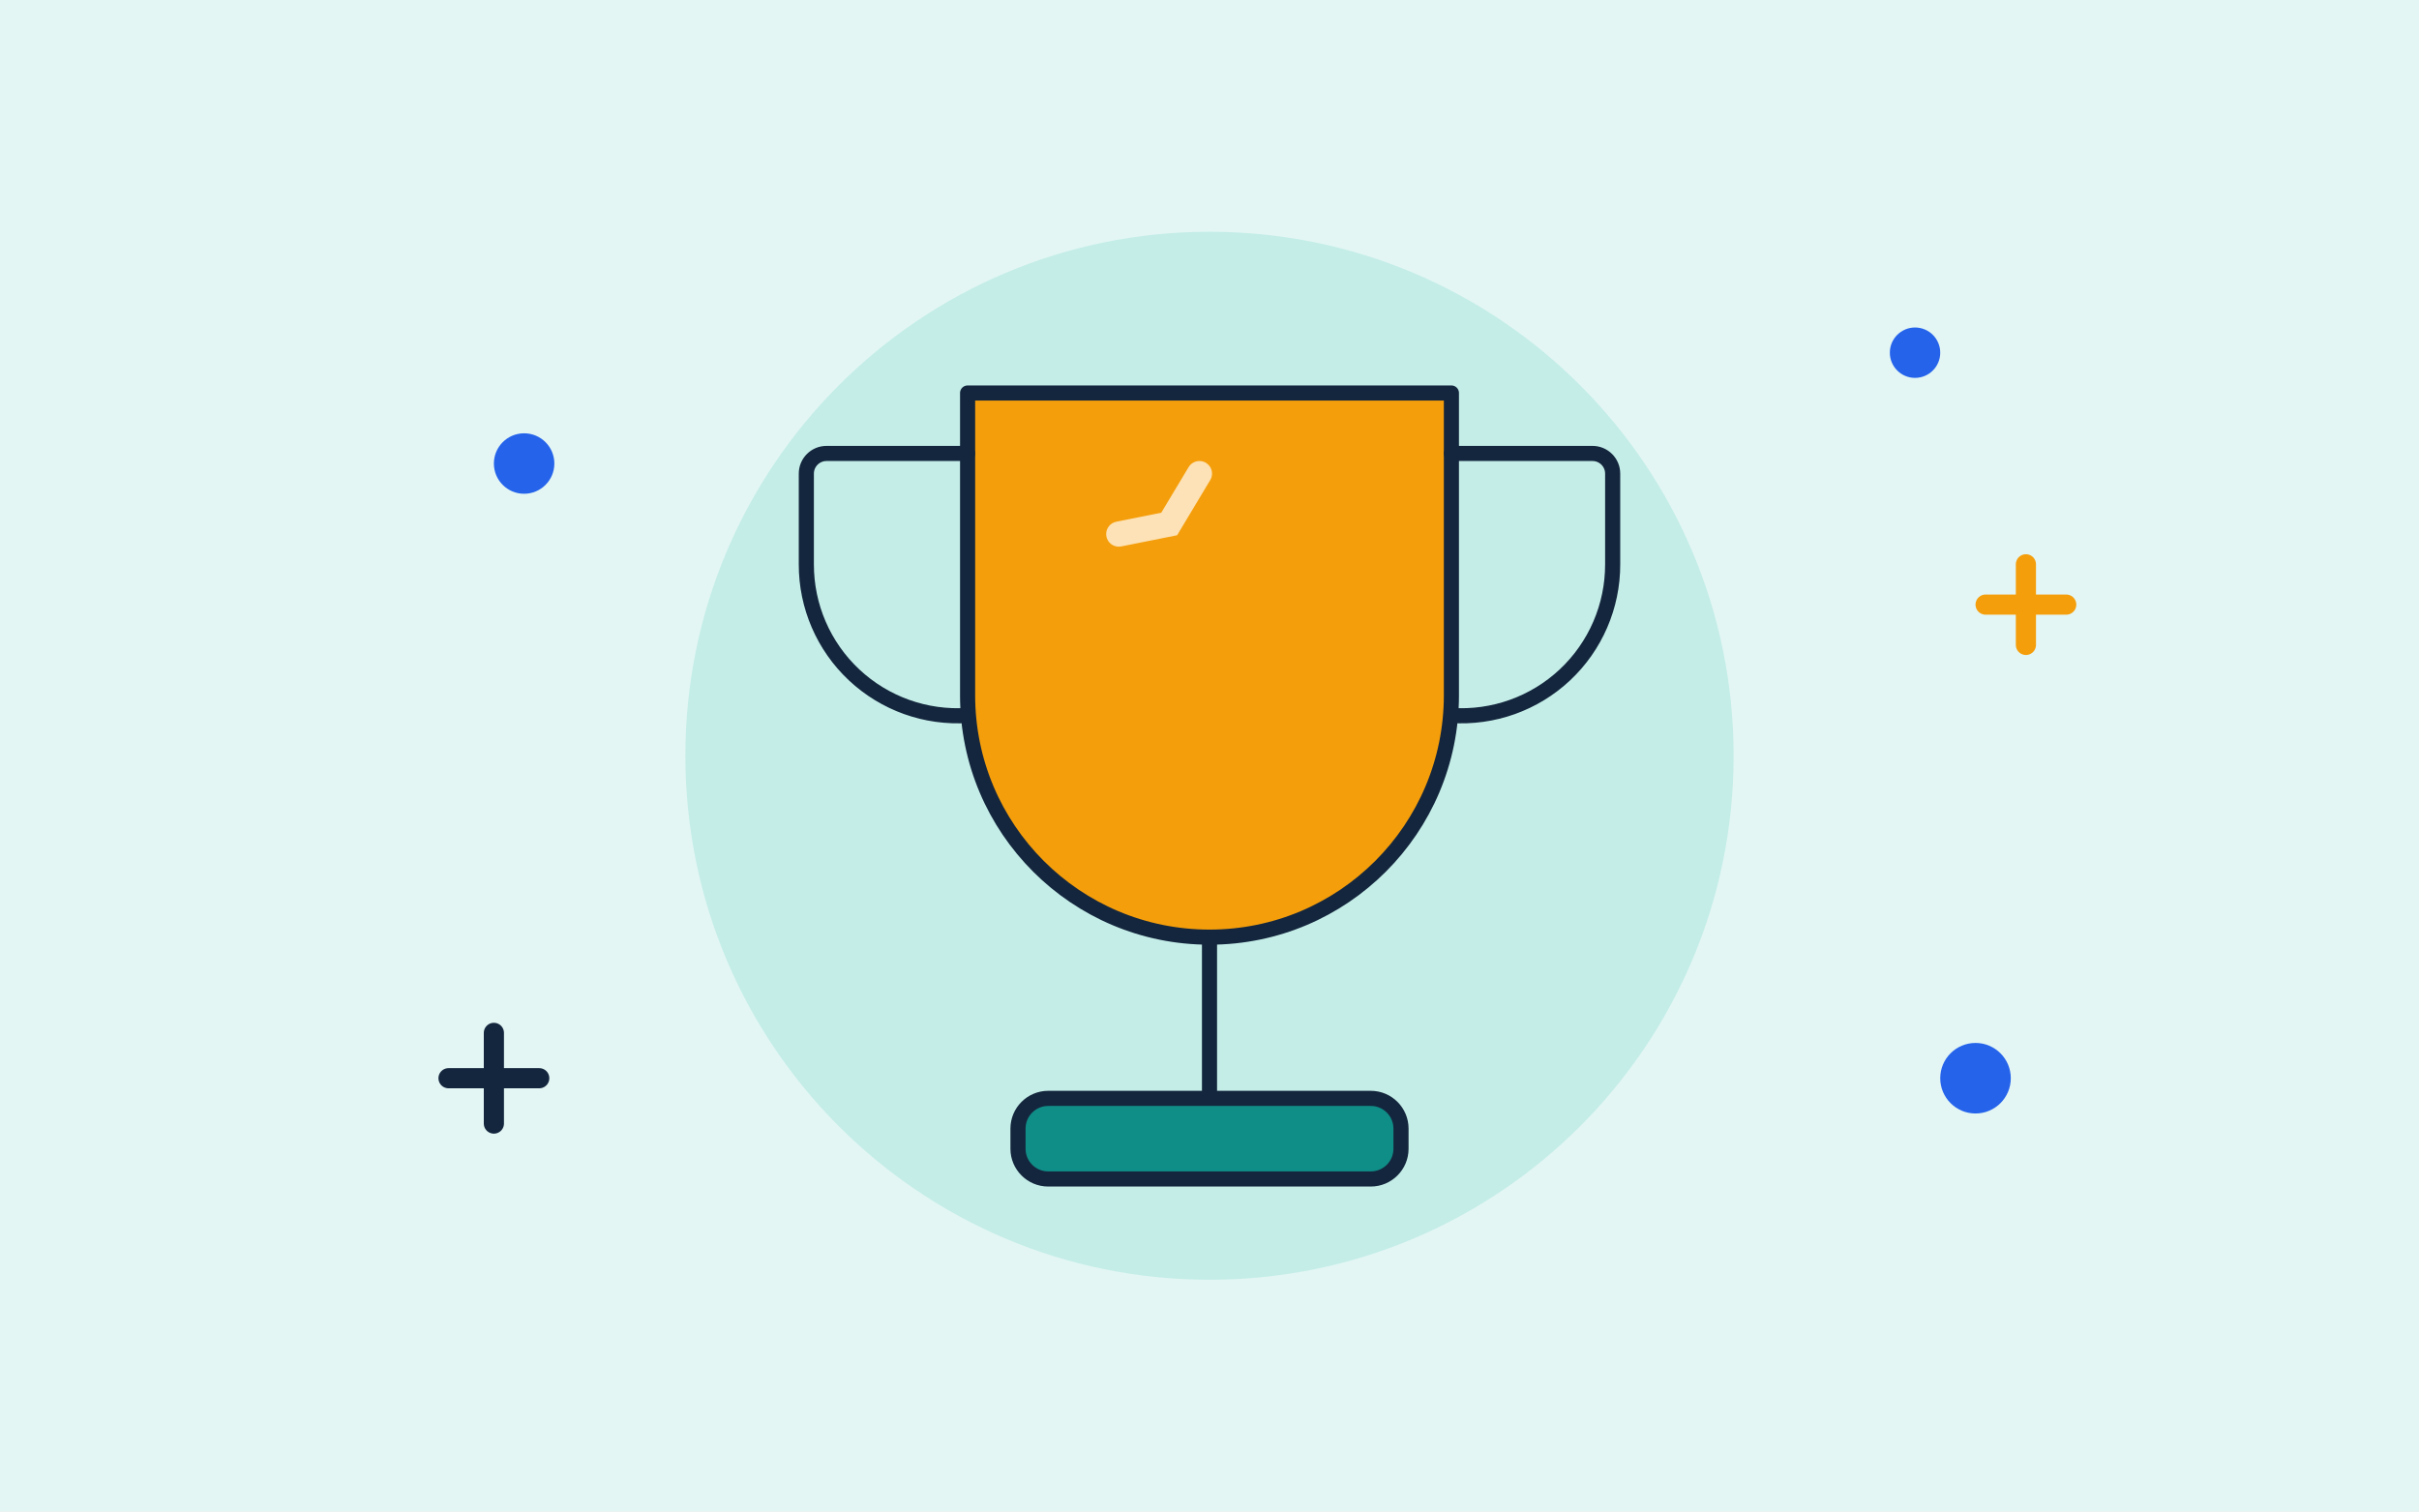
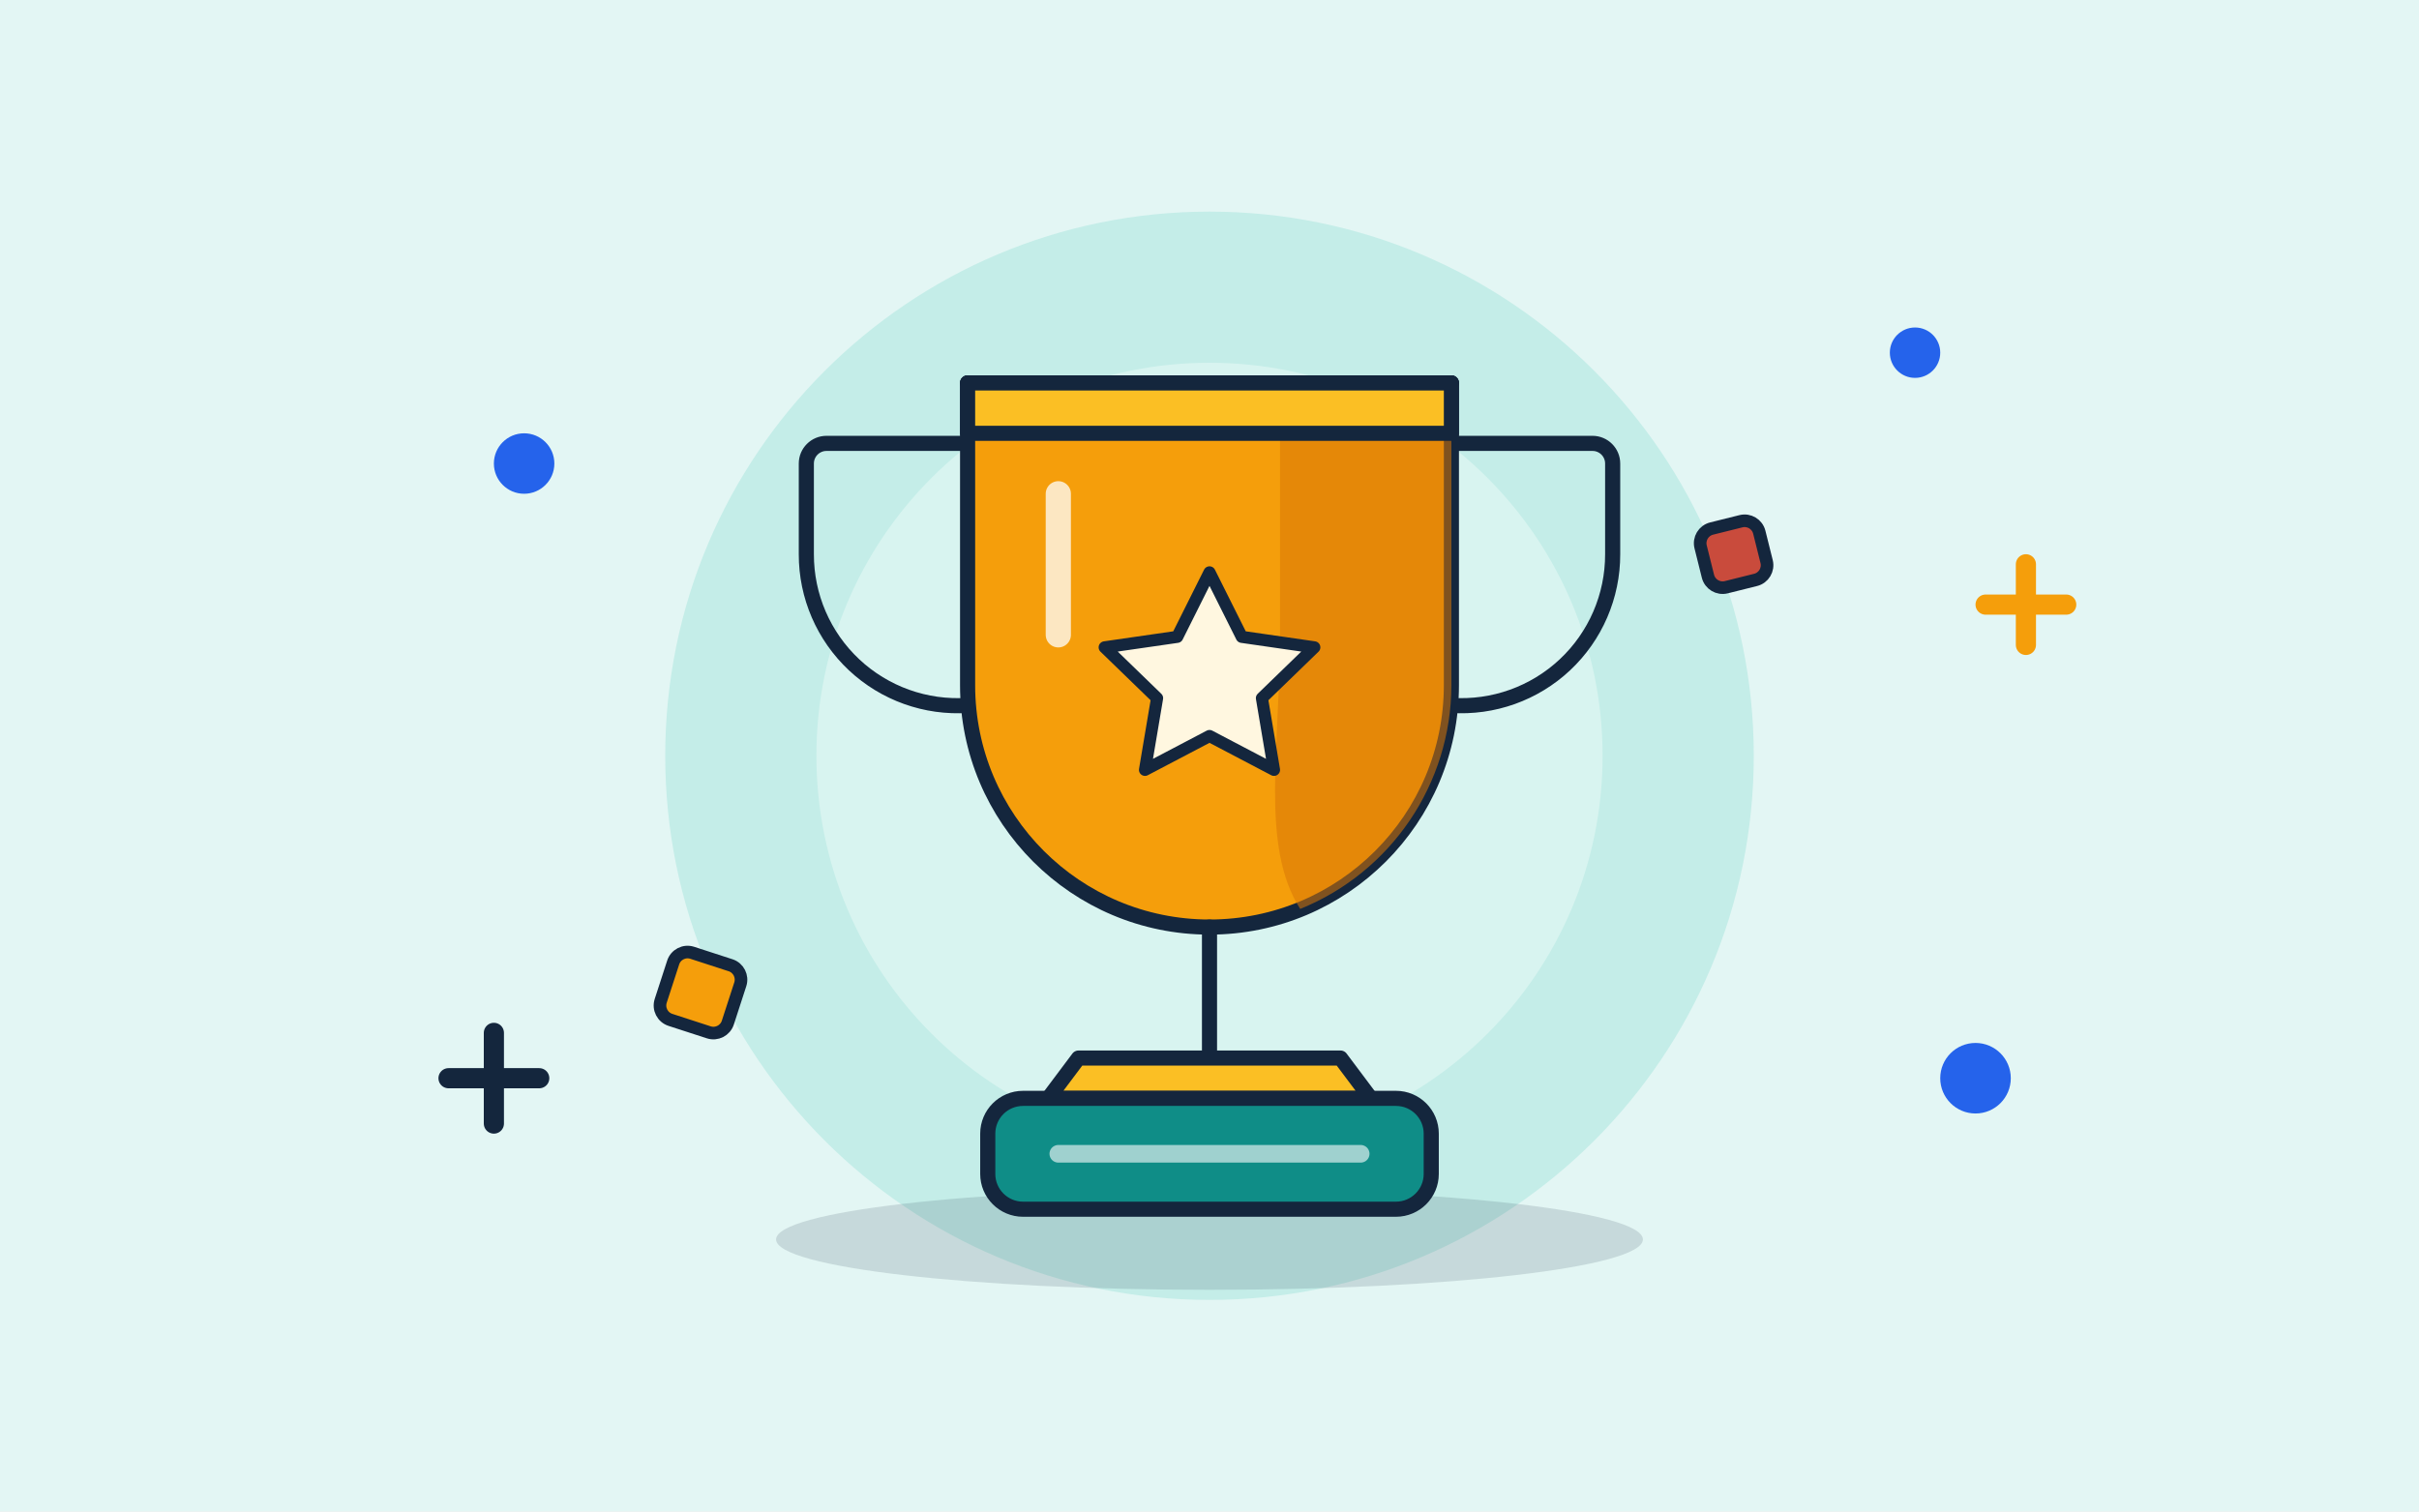
<svg xmlns="http://www.w3.org/2000/svg" viewBox="0 0 480 300" width="480" height="300" role="img" aria-label="A trophy cup on a stand">
  <rect width="480" height="300" fill="#E3F6F4" />
-   <circle cx="240" cy="150" r="104" fill="#C4EDE8" />
-   <g transform="translate(240 142)">
+   <circle cx="240" cy="150" r="108" fill="#C4EDE8" />
+   <circle cx="240" cy="150" r="78" fill="#D8F4F0" />
+   <ellipse cx="240" cy="246" rx="86" ry="10" fill="#14263D" fill-opacity=".14" />
+   <g transform="translate(240 140)">
+     <path d="M-48 -52H-76a4 4 0 0 0 -4 4V-30a30 30 0 0 0 32 30M48 -52H76a4 4 0 0 1 4 4V-30a30 30 0 0 1 -32 30" fill="none" stroke="#14263D" stroke-width="3" stroke-linejoin="round" stroke-linecap="round" />
    <path d="M-48 -64H48V-4a48 48 0 0 1 -96 0Z" fill="#F59E0B" stroke="#14263D" stroke-width="3" stroke-linejoin="round" stroke-linecap="round" />
-     <path d="M-48 -52H-76a4 4 0 0 0 -4 4V-30a30 30 0 0 0 32 30M48 -52H76a4 4 0 0 1 4 4V-30a30 30 0 0 1 -32 30" fill="none" stroke="#14263D" stroke-width="3" stroke-linejoin="round" stroke-linecap="round" />
-     <path d="M0 44V76M-30 80H30" stroke="#14263D" stroke-width="3" stroke-linejoin="round" stroke-linecap="round" />
-     <rect x="-38" y="76" width="76" height="16" rx="6" fill="#0F8D87" stroke="#14263D" stroke-width="3" stroke-linejoin="round" stroke-linecap="round" />
-     <path d="M-18 -36l10 -2l6 -10" fill="none" stroke="#fff" stroke-opacity=".7" stroke-width="5" stroke-linecap="round" />
+     <path d="M14 -64H48V-4a48 48 0 0 1 -30 44.4C10 28 14 8 14 -14Z" fill="#D97706" fill-opacity=".55" />
+     <path d="M-48 -64H48" stroke="#14263D" stroke-width="3" stroke-linecap="round" />
+     <path d="M-48 -64H48v10H-48Z" fill="#FBBF24" stroke="#14263D" stroke-width="3" stroke-linejoin="round" />
+     <path d="M0 -38l8 16 18 2.6-13 12.6 3 17.8-16-8.4-16 8.4 3-17.8-13-12.6 18-2.6Z" fill="#FFF7E0" stroke="#14263D" stroke-width="3" stroke-linejoin="round" transform="translate(0 4) scale(.8)" />
+     <path d="M-30 -42v28" stroke="#fff" stroke-opacity=".75" stroke-width="5" stroke-linecap="round" />
+     <path d="M0 44V70M-26 72H26" stroke="#14263D" stroke-width="3" stroke-linejoin="round" stroke-linecap="round" />
+     <path d="M-26 70H26l6 8H-32Z" fill="#FBBF24" stroke="#14263D" stroke-width="3" stroke-linejoin="round" />
+     <rect x="-44" y="78" width="88" height="22" rx="7" fill="#0F8D87" stroke="#14263D" stroke-width="3" stroke-linejoin="round" />
+     <path d="M-30 89H30" stroke="#fff" stroke-opacity=".6" stroke-width="3.5" stroke-linecap="round" />
  </g>
  <circle cx="104" cy="92" r="6" fill="#2563EB" />
  <circle cx="392" cy="214" r="7" fill="#2563EB" />
  <circle cx="380" cy="70" r="5" fill="#2563EB" />
+   <rect x="132" y="190" width="14" height="14" rx="3" fill="#F59E0B" stroke="#14263D" stroke-width="2.5" transform="rotate(18 139 197)" />
+   <rect x="338" y="104" width="12" height="12" rx="3" fill="#C94B3C" stroke="#14263D" stroke-width="2.5" transform="rotate(-14 344 110)" />
  <path d="M89 214H107M98 205V223" stroke="#14263D" stroke-width="4" stroke-linecap="round" />
  <path d="M394 120H410M402 112V128" stroke="#F59E0B" stroke-width="4" stroke-linecap="round" />
</svg>
